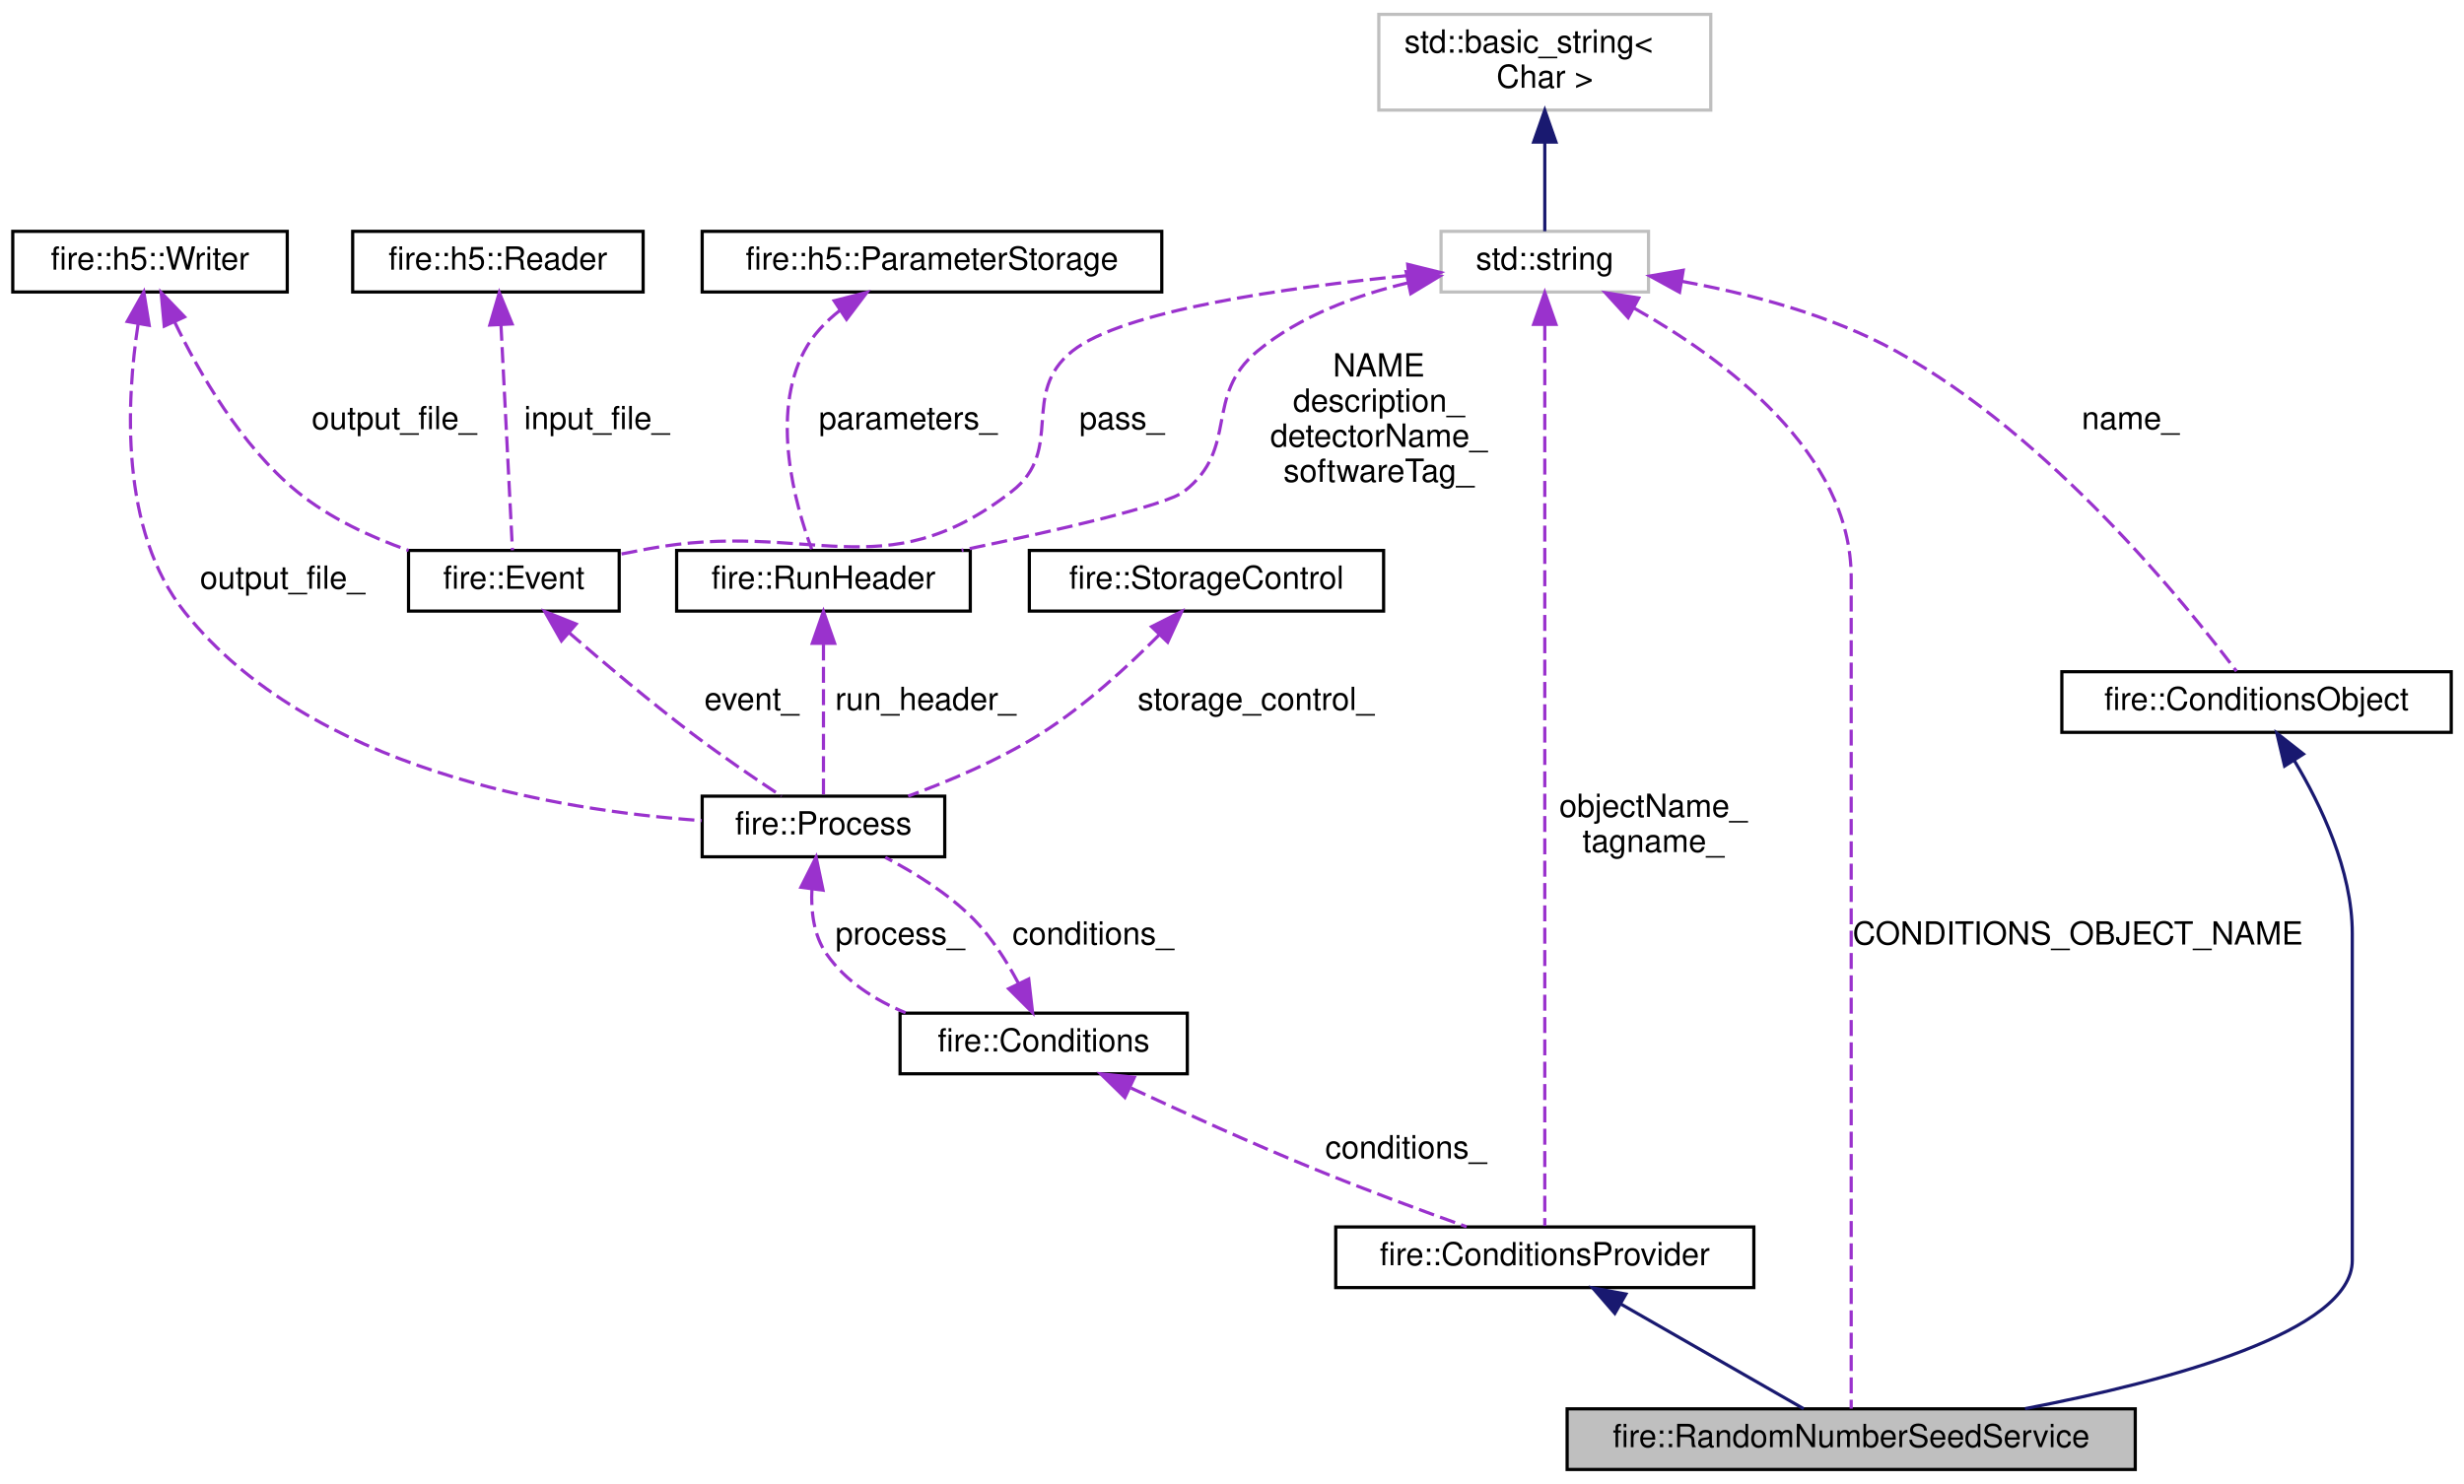
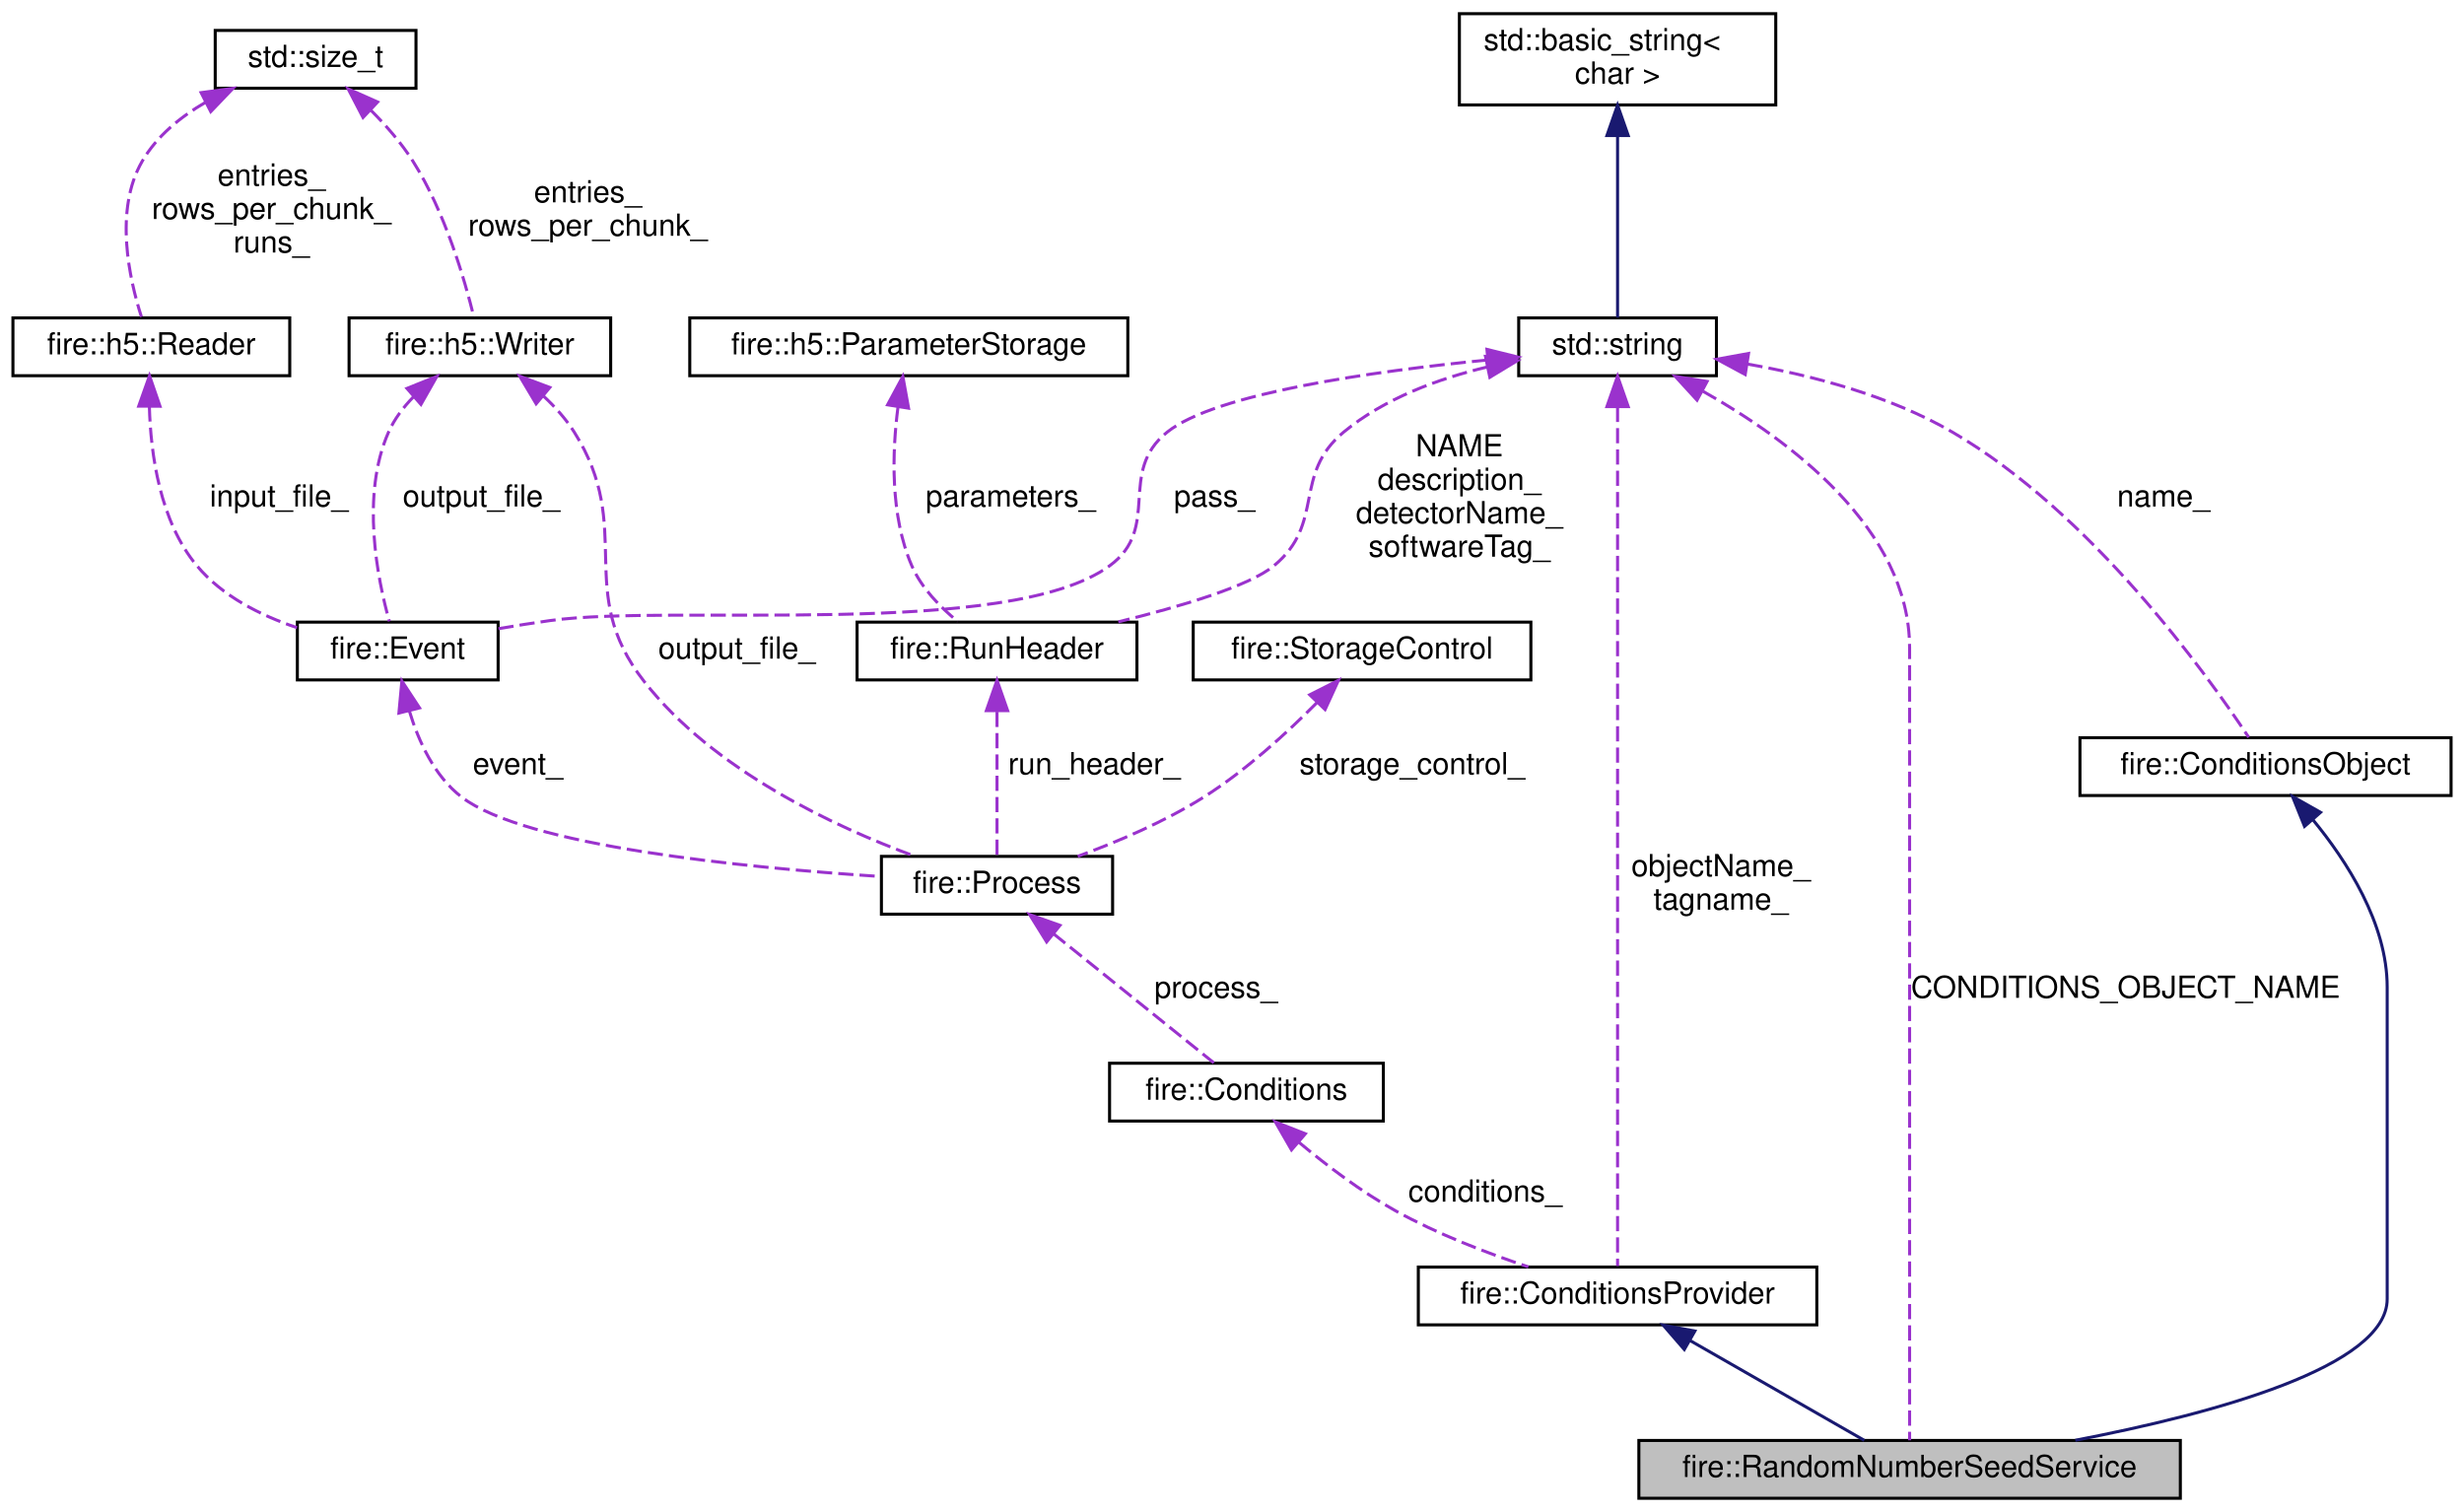
- <svg xmlns="http://www.w3.org/2000/svg" xmlns:xlink="http://www.w3.org/1999/xlink" width="772pt" height="465pt" viewBox="0.00 0.00 772.00 465.00">
-   <g id="graph0" class="graph" transform="scale(1 1) rotate(0) translate(4 461)">
+ <svg xmlns="http://www.w3.org/2000/svg" xmlns:xlink="http://www.w3.org/1999/xlink" width="810pt" height="497pt" viewBox="0.00 0.00 809.50 497.00">
+   <g id="graph0" class="graph" transform="scale(1 1) rotate(0) translate(4 493)">
    <g id="node1" class="node">
      <g id="a_node1">
        <a xlink:title="System for consistent seeding of random number generators.">
-           <polygon fill="#bfbfbf" stroke="black" points="487,-0.5 487,-19.5 665,-19.5 665,-0.5 487,-0.5" />
-           <text text-anchor="middle" x="576" y="-7.5" font-family="Helvetica,sans-Serif" font-size="10.00">fire::RandomNumberSeedService</text>
+           <polygon fill="#bfbfbf" stroke="black" points="534.5,-0.5 534.5,-19.5 712.5,-19.5 712.5,-0.5 534.5,-0.5" />
+           <text text-anchor="middle" x="623.5" y="-7.5" font-family="Helvetica,sans-Serif" font-size="10.00">fire::RandomNumberSeedService</text>
        </a>
      </g>
    </g>
    <g id="node2" class="node">
      <g id="a_node2">
        <a xlink:href="classfire_1_1ConditionsObject.html" target="_top" xlink:title="Base class for all conditions objects, very simple.">
-           <polygon fill="none" stroke="black" points="642,-231.5 642,-250.5 764,-250.5 764,-231.5 642,-231.5" />
-           <text text-anchor="middle" x="703" y="-238.5" font-family="Helvetica,sans-Serif" font-size="10.00">fire::ConditionsObject</text>
+           <polygon fill="none" stroke="black" points="679.5,-231.5 679.5,-250.5 801.5,-250.5 801.5,-231.5 679.5,-231.5" />
+           <text text-anchor="middle" x="740.5" y="-238.5" font-family="Helvetica,sans-Serif" font-size="10.00">fire::ConditionsObject</text>
        </a>
      </g>
    </g>
    <g id="edge1" class="edge">
-       <path fill="none" stroke="midnightblue" d="M714.81,-222.7C723.21,-208.72 733,-188.19 733,-168.5 733,-168.5 733,-168.5 733,-66 733,-43.69 675.82,-28.28 630.47,-19.56" />
-       <polygon fill="midnightblue" stroke="midnightblue" points="711.79,-220.93 709.36,-231.24 717.69,-224.7 711.79,-220.93" />
+       <path fill="none" stroke="midnightblue" d="M755.99,-223.64C767.24,-209.99 780.5,-189.47 780.5,-168.5 780.5,-168.5 780.5,-168.5 780.5,-66 780.5,-43.69 723.32,-28.28 677.97,-19.56" />
+       <polygon fill="midnightblue" stroke="midnightblue" points="753.33,-221.35 749.38,-231.18 758.6,-225.97 753.33,-221.35" />
    </g>
    <g id="node3" class="node">
      <g id="a_node3">
-         <a xlink:title=" ">
-           <polygon fill="none" stroke="#bfbfbf" points="447.5,-369.5 447.5,-388.5 512.5,-388.5 512.5,-369.5 447.5,-369.5" />
-           <text text-anchor="middle" x="480" y="-376.5" font-family="Helvetica,sans-Serif" font-size="10.00">std::string</text>
-         </a>
-       </g>
-     </g>
-     <g id="edge18" class="edge">
-       <path fill="none" stroke="#9a32cd" stroke-dasharray="5,2" d="M508.07,-364.38C536.4,-348.44 576,-319.16 576,-280 576,-280 576,-280 576,-66 576,-49.58 576,-30.39 576,-19.57" />
-       <polygon fill="#9a32cd" stroke="#9a32cd" points="506.12,-361.46 498.97,-369.27 509.43,-367.62 506.12,-361.46" />
-       <text text-anchor="middle" x="647" y="-165" font-family="Helvetica,sans-Serif" font-size="10.00"> CONDITIONS_OBJECT_NAME</text>
+         <a target="_parent" xlink:href="http://en.cppreference.com/w/cpp/string/basic_string.html" xlink:title=" ">
+           <polygon fill="none" stroke="black" points="495,-369.5 495,-388.5 560,-388.5 560,-369.5 495,-369.5" />
+           <text text-anchor="middle" x="527.5" y="-376.5" font-family="Helvetica,sans-Serif" font-size="10.00">std::string</text>
+         </a>
+       </g>
+     </g>
+     <g id="edge19" class="edge">
+       <path fill="none" stroke="#9a32cd" stroke-dasharray="5,2" d="M555.57,-364.38C583.9,-348.44 623.5,-319.16 623.5,-280 623.5,-280 623.5,-280 623.5,-66 623.5,-49.58 623.5,-30.39 623.5,-19.57" />
+       <polygon fill="#9a32cd" stroke="#9a32cd" points="553.62,-361.46 546.47,-369.27 556.93,-367.62 553.62,-361.46" />
+       <text text-anchor="middle" x="694.5" y="-165" font-family="Helvetica,sans-Serif" font-size="10.00"> CONDITIONS_OBJECT_NAME</text>
    </g>
    <g id="edge2" class="edge">
-       <path fill="none" stroke="#9a32cd" stroke-dasharray="5,2" d="M522.95,-372.83C544.11,-368.98 569.43,-362.34 590,-351 638.45,-324.28 681.12,-271.4 696.71,-250.65" />
-       <polygon fill="#9a32cd" stroke="#9a32cd" points="522.22,-369.41 512.93,-374.51 523.37,-376.31 522.22,-369.41" />
-       <text text-anchor="middle" x="663.5" y="-326.5" font-family="Helvetica,sans-Serif" font-size="10.00"> name_</text>
+       <path fill="none" stroke="#9a32cd" stroke-dasharray="5,2" d="M570.22,-373.32C591.53,-369.58 617.05,-362.9 637.5,-351 683.18,-324.41 721.18,-271.45 734.96,-250.66" />
+       <polygon fill="#9a32cd" stroke="#9a32cd" points="569.46,-369.89 560.13,-374.92 570.56,-376.81 569.46,-369.89" />
+       <text text-anchor="middle" x="707" y="-326.5" font-family="Helvetica,sans-Serif" font-size="10.00"> name_</text>
    </g>
    <g id="node5" class="node">
      <g id="a_node5">
        <a xlink:href="classfire_1_1ConditionsProvider.html" target="_top" xlink:title="Base class for all providers of conditions objects.">
-           <polygon fill="none" stroke="black" points="414.5,-57.5 414.5,-76.5 545.5,-76.5 545.5,-57.5 414.5,-57.5" />
-           <text text-anchor="middle" x="480" y="-64.5" font-family="Helvetica,sans-Serif" font-size="10.00">fire::ConditionsProvider</text>
-         </a>
-       </g>
-     </g>
-     <g id="edge17" class="edge">
-       <path fill="none" stroke="#9a32cd" stroke-dasharray="5,2" d="M480,-359.28C480,-339.55 480,-307.59 480,-280 480,-280 480,-280 480,-133 480,-112.91 480,-89.33 480,-76.83" />
-       <polygon fill="#9a32cd" stroke="#9a32cd" points="476.5,-359.35 480,-369.35 483.5,-359.35 476.5,-359.35" />
-       <text text-anchor="middle" x="514" y="-205" font-family="Helvetica,sans-Serif" font-size="10.00"> objectName_</text>
-       <text text-anchor="middle" x="514" y="-194" font-family="Helvetica,sans-Serif" font-size="10.00">tagname_</text>
-     </g>
-     <g id="node10" class="node">
-       <g id="a_node10">
+           <polygon fill="none" stroke="black" points="462,-57.5 462,-76.5 593,-76.5 593,-57.5 462,-57.5" />
+           <text text-anchor="middle" x="527.5" y="-64.5" font-family="Helvetica,sans-Serif" font-size="10.00">fire::ConditionsProvider</text>
+         </a>
+       </g>
+     </g>
+     <g id="edge18" class="edge">
+       <path fill="none" stroke="#9a32cd" stroke-dasharray="5,2" d="M527.5,-359.28C527.5,-339.55 527.5,-307.59 527.5,-280 527.5,-280 527.5,-280 527.5,-133 527.5,-112.91 527.5,-89.33 527.5,-76.83" />
+       <polygon fill="#9a32cd" stroke="#9a32cd" points="524,-359.35 527.5,-369.35 531,-359.35 524,-359.35" />
+       <text text-anchor="middle" x="561.5" y="-205" font-family="Helvetica,sans-Serif" font-size="10.00"> objectName_</text>
+       <text text-anchor="middle" x="561.5" y="-194" font-family="Helvetica,sans-Serif" font-size="10.00">tagname_</text>
+     </g>
+     <g id="node11" class="node">
+       <g id="a_node11">
        <a xlink:href="classfire_1_1Event.html" target="_top" xlink:title="Event class for interfacing with processors.">
-           <polygon fill="none" stroke="black" points="124,-269.5 124,-288.5 190,-288.5 190,-269.5 124,-269.5" />
-           <text text-anchor="middle" x="157" y="-276.5" font-family="Helvetica,sans-Serif" font-size="10.00">fire::Event</text>
-         </a>
-       </g>
-     </g>
-     <g id="edge13" class="edge">
-       <path fill="none" stroke="#9a32cd" stroke-dasharray="5,2" d="M437.08,-374.65C399.31,-370.92 347.93,-363.67 332,-351 315.33,-337.74 329.83,-320.06 313,-307 272.47,-275.56 249.43,-298.38 199,-289 196.21,-288.48 193.33,-287.92 190.44,-287.34" />
-       <polygon fill="#9a32cd" stroke="#9a32cd" points="437.05,-378.16 447.33,-375.61 437.7,-371.2 437.05,-378.16" />
-       <text text-anchor="middle" x="347.5" y="-326.5" font-family="Helvetica,sans-Serif" font-size="10.00"> pass_</text>
-     </g>
-     <g id="node12" class="node">
-       <g id="a_node12">
+           <polygon fill="none" stroke="black" points="93.5,-269.5 93.5,-288.5 159.5,-288.5 159.5,-269.5 93.5,-269.5" />
+           <text text-anchor="middle" x="126.5" y="-276.5" font-family="Helvetica,sans-Serif" font-size="10.00">fire::Event</text>
+         </a>
+       </g>
+     </g>
+     <g id="edge14" class="edge">
+       <path fill="none" stroke="#9a32cd" stroke-dasharray="5,2" d="M484.58,-374.65C446.81,-370.92 395.43,-363.67 379.5,-351 362.83,-337.74 377.71,-319.56 360.5,-307 327.31,-282.78 217.19,-294.64 176.5,-289 171,-288.24 165.17,-287.3 159.52,-286.33" />
+       <polygon fill="#9a32cd" stroke="#9a32cd" points="484.55,-378.16 494.83,-375.61 485.2,-371.2 484.55,-378.16" />
+       <text text-anchor="middle" x="395" y="-326.5" font-family="Helvetica,sans-Serif" font-size="10.00"> pass_</text>
+     </g>
+     <g id="node13" class="node">
+       <g id="a_node13">
        <a xlink:href="classfire_1_1RunHeader.html" target="_top" xlink:title="Container for run parameters.">
-           <polygon fill="none" stroke="black" points="208,-269.5 208,-288.5 300,-288.5 300,-269.5 208,-269.5" />
-           <text text-anchor="middle" x="254" y="-276.5" font-family="Helvetica,sans-Serif" font-size="10.00">fire::RunHeader</text>
-         </a>
-       </g>
-     </g>
-     <g id="edge15" class="edge">
-       <path fill="none" stroke="#9a32cd" stroke-dasharray="5,2" d="M437.25,-372.39C421.05,-368.53 403.33,-362.01 390,-351 372.99,-336.95 384.41,-320.56 367,-307 361.31,-302.57 326.72,-294.66 297.29,-288.55" />
-       <polygon fill="#9a32cd" stroke="#9a32cd" points="436.57,-375.83 447.08,-374.47 438.01,-368.98 436.57,-375.83" />
-       <text text-anchor="middle" x="428" y="-343" font-family="Helvetica,sans-Serif" font-size="10.00"> NAME</text>
-       <text text-anchor="middle" x="428" y="-332" font-family="Helvetica,sans-Serif" font-size="10.00">description_</text>
-       <text text-anchor="middle" x="428" y="-321" font-family="Helvetica,sans-Serif" font-size="10.00">detectorName_</text>
-       <text text-anchor="middle" x="428" y="-310" font-family="Helvetica,sans-Serif" font-size="10.00">softwareTag_</text>
+           <polygon fill="none" stroke="black" points="277.5,-269.5 277.5,-288.5 369.5,-288.5 369.5,-269.5 277.5,-269.5" />
+           <text text-anchor="middle" x="323.5" y="-276.5" font-family="Helvetica,sans-Serif" font-size="10.00">fire::RunHeader</text>
+         </a>
+       </g>
+     </g>
+     <g id="edge16" class="edge">
+       <path fill="none" stroke="#9a32cd" stroke-dasharray="5,2" d="M484.75,-372.39C468.55,-368.53 450.83,-362.01 437.5,-351 420.49,-336.95 431.54,-321.03 414.5,-307 406.42,-300.35 383.96,-293.65 363.38,-288.59" />
+       <polygon fill="#9a32cd" stroke="#9a32cd" points="484.07,-375.83 494.58,-374.47 485.51,-368.98 484.07,-375.83" />
+       <text text-anchor="middle" x="475.5" y="-343" font-family="Helvetica,sans-Serif" font-size="10.00"> NAME</text>
+       <text text-anchor="middle" x="475.5" y="-332" font-family="Helvetica,sans-Serif" font-size="10.00">description_</text>
+       <text text-anchor="middle" x="475.5" y="-321" font-family="Helvetica,sans-Serif" font-size="10.00">detectorName_</text>
+       <text text-anchor="middle" x="475.5" y="-310" font-family="Helvetica,sans-Serif" font-size="10.00">softwareTag_</text>
    </g>
    <g id="node4" class="node">
      <g id="a_node4">
-         <a xlink:title=" ">
-           <polygon fill="none" stroke="#bfbfbf" points="428,-426.5 428,-456.5 532,-456.5 532,-426.5 428,-426.5" />
-           <text text-anchor="start" x="436" y="-444.5" font-family="Helvetica,sans-Serif" font-size="10.00">std::basic_string&lt;</text>
-           <text text-anchor="middle" x="480" y="-433.5" font-family="Helvetica,sans-Serif" font-size="10.00"> Char &gt;</text>
+         <a target="_parent" xlink:href="http://en.cppreference.com/w/cpp/string/basic_string.html" xlink:title=" ">
+           <polygon fill="none" stroke="black" points="475.5,-458.5 475.5,-488.5 579.5,-488.5 579.5,-458.5 475.5,-458.5" />
+           <text text-anchor="start" x="483.5" y="-476.5" font-family="Helvetica,sans-Serif" font-size="10.00">std::basic_string&lt;</text>
+           <text text-anchor="middle" x="527.5" y="-465.5" font-family="Helvetica,sans-Serif" font-size="10.00"> char &gt;</text>
        </a>
      </g>
    </g>
    <g id="edge3" class="edge">
-       <path fill="none" stroke="midnightblue" d="M480,-416.35C480,-406.51 480,-395.78 480,-388.54" />
-       <polygon fill="midnightblue" stroke="midnightblue" points="476.5,-416.47 480,-426.47 483.5,-416.47 476.5,-416.47" />
+       <path fill="none" stroke="midnightblue" d="M527.5,-448.38C527.5,-428.74 527.5,-402.12 527.5,-388.62" />
+       <polygon fill="midnightblue" stroke="midnightblue" points="524,-448.45 527.5,-458.45 531,-448.45 524,-448.45" />
    </g>
    <g id="edge4" class="edge">
-       <path fill="none" stroke="midnightblue" d="M503.75,-52.39C521.7,-42.11 545.79,-28.31 561.11,-19.53" />
-       <polygon fill="midnightblue" stroke="midnightblue" points="501.94,-49.4 495,-57.41 505.42,-55.47 501.94,-49.4" />
+       <path fill="none" stroke="midnightblue" d="M551.25,-52.39C569.2,-42.11 593.29,-28.31 608.61,-19.53" />
+       <polygon fill="midnightblue" stroke="midnightblue" points="549.44,-49.4 542.5,-57.41 552.92,-55.47 549.44,-49.4" />
    </g>
    <g id="node6" class="node">
      <g id="a_node6">
        <a xlink:href="classfire_1_1Conditions.html" target="_top" xlink:title="Container and cache for conditions and conditions providers.">
-           <polygon fill="none" stroke="black" points="278,-124.5 278,-143.5 368,-143.5 368,-124.5 278,-124.5" />
-           <text text-anchor="middle" x="323" y="-131.5" font-family="Helvetica,sans-Serif" font-size="10.00">fire::Conditions</text>
+           <polygon fill="none" stroke="black" points="360.5,-124.5 360.5,-143.5 450.5,-143.5 450.5,-124.5 360.5,-124.5" />
+           <text text-anchor="middle" x="405.5" y="-131.5" font-family="Helvetica,sans-Serif" font-size="10.00">fire::Conditions</text>
        </a>
      </g>
    </g>
    <g id="edge5" class="edge">
-       <path fill="none" stroke="#9a32cd" stroke-dasharray="5,2" d="M350.33,-120.05C366.66,-112.46 387.87,-102.85 407,-95 423,-88.43 441.25,-81.68 455.5,-76.57" />
-       <polygon fill="#9a32cd" stroke="#9a32cd" points="348.44,-117.07 340.86,-124.48 351.41,-123.41 348.44,-117.07" />
-       <text text-anchor="middle" x="436.5" y="-98" font-family="Helvetica,sans-Serif" font-size="10.00"> conditions_</text>
+       <path fill="none" stroke="#9a32cd" stroke-dasharray="5,2" d="M422.79,-117.48C431.78,-109.97 443.23,-101.26 454.5,-95 468.2,-87.39 484.48,-81.13 498.18,-76.56" />
+       <polygon fill="#9a32cd" stroke="#9a32cd" points="420.3,-115.01 415.01,-124.19 424.87,-120.31 420.3,-115.01" />
+       <text text-anchor="middle" x="484" y="-98" font-family="Helvetica,sans-Serif" font-size="10.00"> conditions_</text>
    </g>
    <g id="node7" class="node">
      <g id="a_node7">
-         <a xlink:href="classfire_1_1Process.html" target="_top" xlink:title=" ">
-           <polygon fill="none" stroke="black" points="216,-192.5 216,-211.5 292,-211.5 292,-192.5 216,-192.5" />
-           <text text-anchor="middle" x="254" y="-199.5" font-family="Helvetica,sans-Serif" font-size="10.00">fire::Process</text>
-         </a>
-       </g>
-     </g>
-     <g id="edge9" class="edge">
-       <path fill="none" stroke="#9a32cd" stroke-dasharray="5,2" d="M315.06,-152.9C311.44,-159.73 306.69,-167.24 301,-173 293.12,-180.97 282.52,-187.55 273.38,-192.31" />
-       <polygon fill="#9a32cd" stroke="#9a32cd" points="318.31,-154.2 319.52,-143.68 312.01,-151.15 318.31,-154.2" />
-       <text text-anchor="middle" x="338.5" y="-165" font-family="Helvetica,sans-Serif" font-size="10.00"> conditions_</text>
+         <a xlink:href="classfire_1_1Process.html" target="_top" xlink:title="The central object managing the data processing.">
+           <polygon fill="none" stroke="black" points="285.5,-192.5 285.5,-211.5 361.5,-211.5 361.5,-192.5 285.5,-192.5" />
+           <text text-anchor="middle" x="323.5" y="-199.5" font-family="Helvetica,sans-Serif" font-size="10.00">fire::Process</text>
+         </a>
+       </g>
    </g>
    <g id="edge6" class="edge">
-       <path fill="none" stroke="#9a32cd" stroke-dasharray="5,2" d="M250.39,-182.39C250.03,-175.44 250.93,-167.83 255,-162 260.96,-153.46 270.08,-147.62 279.72,-143.63" />
-       <polygon fill="#9a32cd" stroke="#9a32cd" points="246.93,-182.95 251.7,-192.41 253.87,-182.04 246.93,-182.95" />
-       <text text-anchor="middle" x="278" y="-165" font-family="Helvetica,sans-Serif" font-size="10.00"> process_</text>
+       <path fill="none" stroke="#9a32cd" stroke-dasharray="5,2" d="M342.02,-186.1C358.29,-173 381.39,-154.4 394.78,-143.63" />
+       <polygon fill="#9a32cd" stroke="#9a32cd" points="339.82,-183.37 334.22,-192.37 344.2,-188.83 339.82,-183.37" />
+       <text text-anchor="middle" x="395.5" y="-165" font-family="Helvetica,sans-Serif" font-size="10.00"> process_</text>
    </g>
    <g id="node8" class="node">
      <g id="a_node8">
        <a xlink:href="classfire_1_1h5_1_1Writer.html" target="_top" xlink:title="Write the fire DataSets into a deterministic structure in the output HDF5 data file.">
-           <polygon fill="none" stroke="black" points="0,-369.5 0,-388.5 86,-388.5 86,-369.5 0,-369.5" />
-           <text text-anchor="middle" x="43" y="-376.5" font-family="Helvetica,sans-Serif" font-size="10.00">fire::h5::Writer</text>
+           <polygon fill="none" stroke="black" points="110.5,-369.5 110.5,-388.5 196.5,-388.5 196.5,-369.5 110.5,-369.5" />
+           <text text-anchor="middle" x="153.5" y="-376.5" font-family="Helvetica,sans-Serif" font-size="10.00">fire::h5::Writer</text>
        </a>
      </g>
    </g>
    <g id="edge7" class="edge">
-       <path fill="none" stroke="#9a32cd" stroke-dasharray="5,2" d="M39.26,-359.39C35.64,-335.7 33.33,-294.75 54,-269 93.25,-220.1 169.67,-207.09 215.84,-203.84" />
-       <polygon fill="#9a32cd" stroke="#9a32cd" points="35.86,-360.26 41.05,-369.5 42.75,-359.04 35.86,-360.26" />
-       <text text-anchor="middle" x="84.5" y="-276.5" font-family="Helvetica,sans-Serif" font-size="10.00"> output_file_</text>
-     </g>
-     <g id="edge12" class="edge">
-       <path fill="none" stroke="#9a32cd" stroke-dasharray="5,2" d="M50.73,-360.07C58.38,-344.19 71.49,-321.36 89,-307 99.12,-298.7 112.1,-292.71 124.01,-288.51" />
-       <polygon fill="#9a32cd" stroke="#9a32cd" points="47.46,-358.79 46.49,-369.34 53.83,-361.7 47.46,-358.79" />
-       <text text-anchor="middle" x="119.5" y="-326.5" font-family="Helvetica,sans-Serif" font-size="10.00"> output_file_</text>
+       <path fill="none" stroke="#9a32cd" stroke-dasharray="5,2" d="M174.39,-362.83C178.18,-359.3 181.78,-355.3 184.5,-351 204.73,-319.01 184.19,-298.82 207.5,-269 230.33,-239.79 269.94,-221.31 296.43,-211.56" />
+       <polygon fill="#9a32cd" stroke="#9a32cd" points="172,-360.26 166.58,-369.36 176.49,-365.63 172,-360.26" />
+       <text text-anchor="middle" x="238" y="-276.5" font-family="Helvetica,sans-Serif" font-size="10.00"> output_file_</text>
+     </g>
+     <g id="edge13" class="edge">
+       <path fill="none" stroke="#9a32cd" stroke-dasharray="5,2" d="M131.72,-362.6C128.38,-359.19 125.41,-355.29 123.5,-351 114.26,-330.26 119.85,-302.66 123.73,-288.77" />
+       <polygon fill="#9a32cd" stroke="#9a32cd" points="129.53,-365.33 139.36,-369.27 134.13,-360.06 129.53,-365.33" />
+       <text text-anchor="middle" x="154" y="-326.5" font-family="Helvetica,sans-Serif" font-size="10.00"> output_file_</text>
    </g>
    <g id="node9" class="node">
      <g id="a_node9">
+         <a target="_parent" xlink:href="http://en.cppreference.com/w/cpp/types/size_t.html" xlink:title=" ">
+           <polygon fill="none" stroke="black" points="66.5,-464 66.5,-483 132.5,-483 132.5,-464 66.5,-464" />
+           <text text-anchor="middle" x="99.5" y="-471" font-family="Helvetica,sans-Serif" font-size="10.00">std::size_t</text>
+         </a>
+       </g>
+     </g>
+     <g id="edge8" class="edge">
+       <path fill="none" stroke="#9a32cd" stroke-dasharray="5,2" d="M117.73,-456.7C122.68,-451.73 127.72,-445.97 131.5,-440 142.07,-423.32 148.57,-400.83 151.56,-388.67" />
+       <polygon fill="#9a32cd" stroke="#9a32cd" points="115.09,-454.37 110.2,-463.77 119.89,-459.47 115.09,-454.37" />
+       <text text-anchor="middle" x="189" y="-426.5" font-family="Helvetica,sans-Serif" font-size="10.00"> entries_</text>
+       <text text-anchor="middle" x="189" y="-415.5" font-family="Helvetica,sans-Serif" font-size="10.00">rows_per_chunk_</text>
+     </g>
+     <g id="node12" class="node">
+       <g id="a_node12">
+         <a xlink:href="classfire_1_1h5_1_1Reader.html" target="_top" xlink:title="Reading a file generated by fire.">
+           <polygon fill="none" stroke="black" points="0,-369.5 0,-388.5 91,-388.5 91,-369.5 0,-369.5" />
+           <text text-anchor="middle" x="45.5" y="-376.5" font-family="Helvetica,sans-Serif" font-size="10.00">fire::h5::Reader</text>
+         </a>
+       </g>
+     </g>
+     <g id="edge12" class="edge">
+       <path fill="none" stroke="#9a32cd" stroke-dasharray="5,2" d="M63.31,-459.36C55.04,-454.57 47.29,-448.25 42.5,-440 33.17,-423.95 38.27,-401.21 42.24,-388.85" />
+       <polygon fill="#9a32cd" stroke="#9a32cd" points="61.86,-462.55 72.36,-463.96 65.03,-456.31 61.86,-462.55" />
+       <text text-anchor="middle" x="85" y="-432" font-family="Helvetica,sans-Serif" font-size="10.00"> entries_</text>
+       <text text-anchor="middle" x="85" y="-421" font-family="Helvetica,sans-Serif" font-size="10.00">rows_per_chunk_</text>
+       <text text-anchor="middle" x="85" y="-410" font-family="Helvetica,sans-Serif" font-size="10.00">runs_</text>
+     </g>
+     <g id="node10" class="node">
+       <g id="a_node10">
        <a xlink:href="classfire_1_1StorageControl.html" target="_top" xlink:title="Isolation of voting system deciding if events should be kept.">
-           <polygon fill="none" stroke="black" points="318.5,-269.5 318.5,-288.5 429.5,-288.5 429.5,-269.5 318.5,-269.5" />
-           <text text-anchor="middle" x="374" y="-276.5" font-family="Helvetica,sans-Serif" font-size="10.00">fire::StorageControl</text>
-         </a>
-       </g>
-     </g>
-     <g id="edge8" class="edge">
-       <path fill="none" stroke="#9a32cd" stroke-dasharray="5,2" d="M359.25,-262.11C349.42,-252.2 335.81,-239.71 322,-231 309.15,-222.89 293.55,-216.27 280.54,-211.51" />
-       <polygon fill="#9a32cd" stroke="#9a32cd" points="356.8,-264.61 366.26,-269.39 361.85,-259.76 356.8,-264.61" />
-       <text text-anchor="middle" x="389.5" y="-238.5" font-family="Helvetica,sans-Serif" font-size="10.00"> storage_control_</text>
+           <polygon fill="none" stroke="black" points="388,-269.5 388,-288.5 499,-288.5 499,-269.5 388,-269.5" />
+           <text text-anchor="middle" x="443.5" y="-276.5" font-family="Helvetica,sans-Serif" font-size="10.00">fire::StorageControl</text>
+         </a>
+       </g>
+     </g>
+     <g id="edge9" class="edge">
+       <path fill="none" stroke="#9a32cd" stroke-dasharray="5,2" d="M428.75,-262.11C418.92,-252.2 405.31,-239.71 391.5,-231 378.65,-222.89 363.05,-216.27 350.04,-211.51" />
+       <polygon fill="#9a32cd" stroke="#9a32cd" points="426.3,-264.61 435.76,-269.39 431.35,-259.76 426.3,-264.61" />
+       <text text-anchor="middle" x="460" y="-238.5" font-family="Helvetica,sans-Serif" font-size="10.00"> storage_control_</text>
    </g>
    <g id="edge10" class="edge">
-       <path fill="none" stroke="#9a32cd" stroke-dasharray="5,2" d="M174.22,-262.79C185.12,-253.35 199.62,-241.14 213,-231 222.07,-224.13 232.68,-216.9 240.84,-211.51" />
-       <polygon fill="#9a32cd" stroke="#9a32cd" points="171.9,-260.16 166.67,-269.38 176.51,-265.44 171.9,-260.16" />
-       <text text-anchor="middle" x="231.5" y="-238.5" font-family="Helvetica,sans-Serif" font-size="10.00"> event_</text>
-     </g>
-     <g id="node11" class="node">
-       <g id="a_node11">
-         <a xlink:href="classfire_1_1h5_1_1Reader.html" target="_top" xlink:title="Reading a file generated by fire.">
-           <polygon fill="none" stroke="black" points="106.5,-369.5 106.5,-388.5 197.5,-388.5 197.5,-369.5 106.5,-369.5" />
-           <text text-anchor="middle" x="152" y="-376.5" font-family="Helvetica,sans-Serif" font-size="10.00">fire::h5::Reader</text>
-         </a>
-       </g>
+       <path fill="none" stroke="#9a32cd" stroke-dasharray="5,2" d="M130.31,-259.32C133.31,-249.4 138.54,-237.87 147.5,-231 168.49,-214.9 239.97,-207.82 285.12,-204.89" />
+       <polygon fill="#9a32cd" stroke="#9a32cd" points="126.88,-258.61 127.86,-269.16 133.67,-260.3 126.88,-258.61" />
+       <text text-anchor="middle" x="166" y="-238.5" font-family="Helvetica,sans-Serif" font-size="10.00"> event_</text>
    </g>
    <g id="edge11" class="edge">
-       <path fill="none" stroke="#9a32cd" stroke-dasharray="5,2" d="M152.96,-359.22C154.04,-337.95 155.76,-304.22 156.56,-288.54" />
-       <polygon fill="#9a32cd" stroke="#9a32cd" points="149.46,-359.14 152.44,-369.3 156.45,-359.49 149.46,-359.14" />
-       <text text-anchor="middle" x="183" y="-326.5" font-family="Helvetica,sans-Serif" font-size="10.00"> input_file_</text>
-     </g>
-     <g id="edge14" class="edge">
-       <path fill="none" stroke="#9a32cd" stroke-dasharray="5,2" d="M254,-259.02C254,-243.74 254,-222.98 254,-211.5" />
-       <polygon fill="#9a32cd" stroke="#9a32cd" points="250.5,-259.4 254,-269.4 257.5,-259.4 250.5,-259.4" />
-       <text text-anchor="middle" x="286" y="-238.5" font-family="Helvetica,sans-Serif" font-size="10.00"> run_header_</text>
-     </g>
-     <g id="node13" class="node">
-       <g id="a_node13">
+       <path fill="none" stroke="#9a32cd" stroke-dasharray="5,2" d="M44.85,-359.42C45.27,-343.77 48.29,-321.63 60.5,-307 68.83,-297.02 81.43,-290.68 93.39,-286.68" />
+       <polygon fill="#9a32cd" stroke="#9a32cd" points="41.35,-359.5 44.9,-369.48 48.35,-359.46 41.35,-359.5" />
+       <text text-anchor="middle" x="87.5" y="-326.5" font-family="Helvetica,sans-Serif" font-size="10.00"> input_file_</text>
+     </g>
+     <g id="edge15" class="edge">
+       <path fill="none" stroke="#9a32cd" stroke-dasharray="5,2" d="M323.5,-259.02C323.5,-243.74 323.5,-222.98 323.5,-211.5" />
+       <polygon fill="#9a32cd" stroke="#9a32cd" points="320,-259.4 323.5,-269.4 327,-259.4 320,-259.4" />
+       <text text-anchor="middle" x="355.5" y="-238.5" font-family="Helvetica,sans-Serif" font-size="10.00"> run_header_</text>
+     </g>
+     <g id="node14" class="node">
+       <g id="a_node14">
        <a xlink:href="classfire_1_1h5_1_1ParameterStorage.html" target="_top" xlink:title="Provides dynamic parameter storage by interfacing between a map to variants storing parameters and a ...">
-           <polygon fill="none" stroke="black" points="216,-369.5 216,-388.5 360,-388.5 360,-369.5 216,-369.5" />
-           <text text-anchor="middle" x="288" y="-376.5" font-family="Helvetica,sans-Serif" font-size="10.00">fire::h5::ParameterStorage</text>
-         </a>
-       </g>
-     </g>
-     <g id="edge16" class="edge">
-       <path fill="none" stroke="#9a32cd" stroke-dasharray="5,2" d="M259.19,-363.76C254.69,-360.23 250.65,-355.99 248,-351 237.32,-330.9 245.09,-303.02 250.31,-288.92" />
-       <polygon fill="#9a32cd" stroke="#9a32cd" points="257.35,-366.74 267.61,-369.37 261.23,-360.91 257.35,-366.74" />
-       <text text-anchor="middle" x="280.5" y="-326.5" font-family="Helvetica,sans-Serif" font-size="10.00"> parameters_</text>
+           <polygon fill="none" stroke="black" points="222.5,-369.5 222.5,-388.5 366.5,-388.5 366.5,-369.5 222.5,-369.5" />
+           <text text-anchor="middle" x="294.5" y="-376.5" font-family="Helvetica,sans-Serif" font-size="10.00">fire::h5::ParameterStorage</text>
+         </a>
+       </g>
+     </g>
+     <g id="edge17" class="edge">
+       <path fill="none" stroke="#9a32cd" stroke-dasharray="5,2" d="M290.96,-359.28C289.03,-344.46 288.31,-323.59 295.5,-307 298.67,-299.69 304.86,-293.38 310.62,-288.7" />
+       <polygon fill="#9a32cd" stroke="#9a32cd" points="287.52,-359.93 292.55,-369.25 294.43,-358.82 287.52,-359.93" />
+       <text text-anchor="middle" x="328" y="-326.5" font-family="Helvetica,sans-Serif" font-size="10.00"> parameters_</text>
    </g>
  </g>
</svg>
